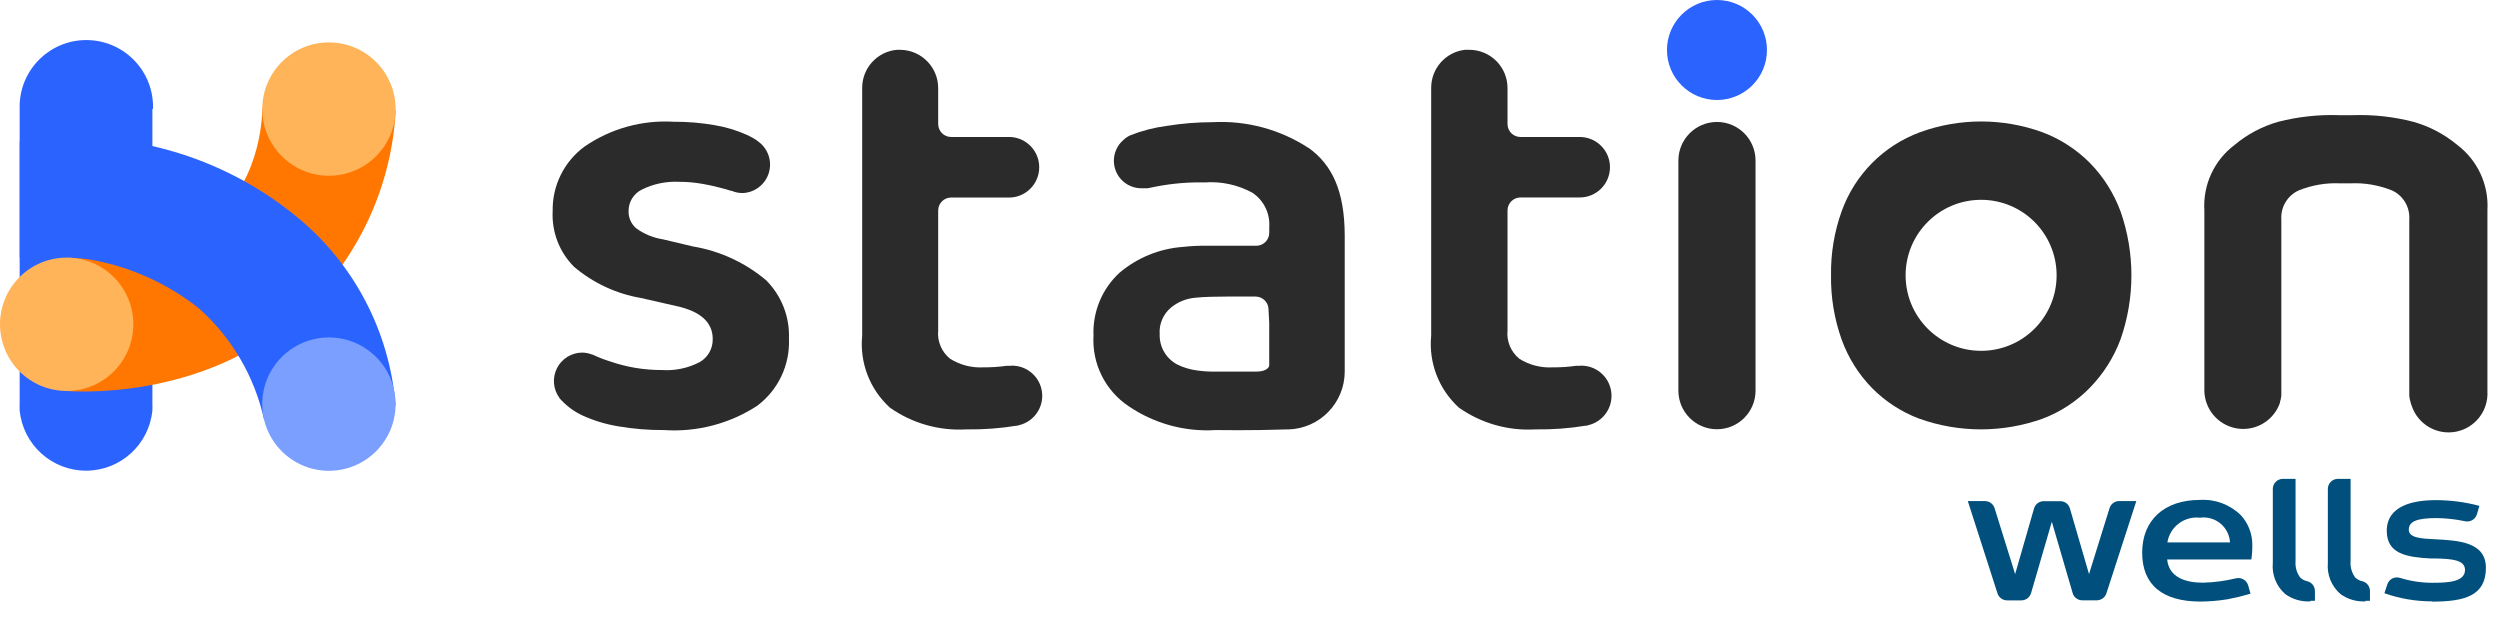
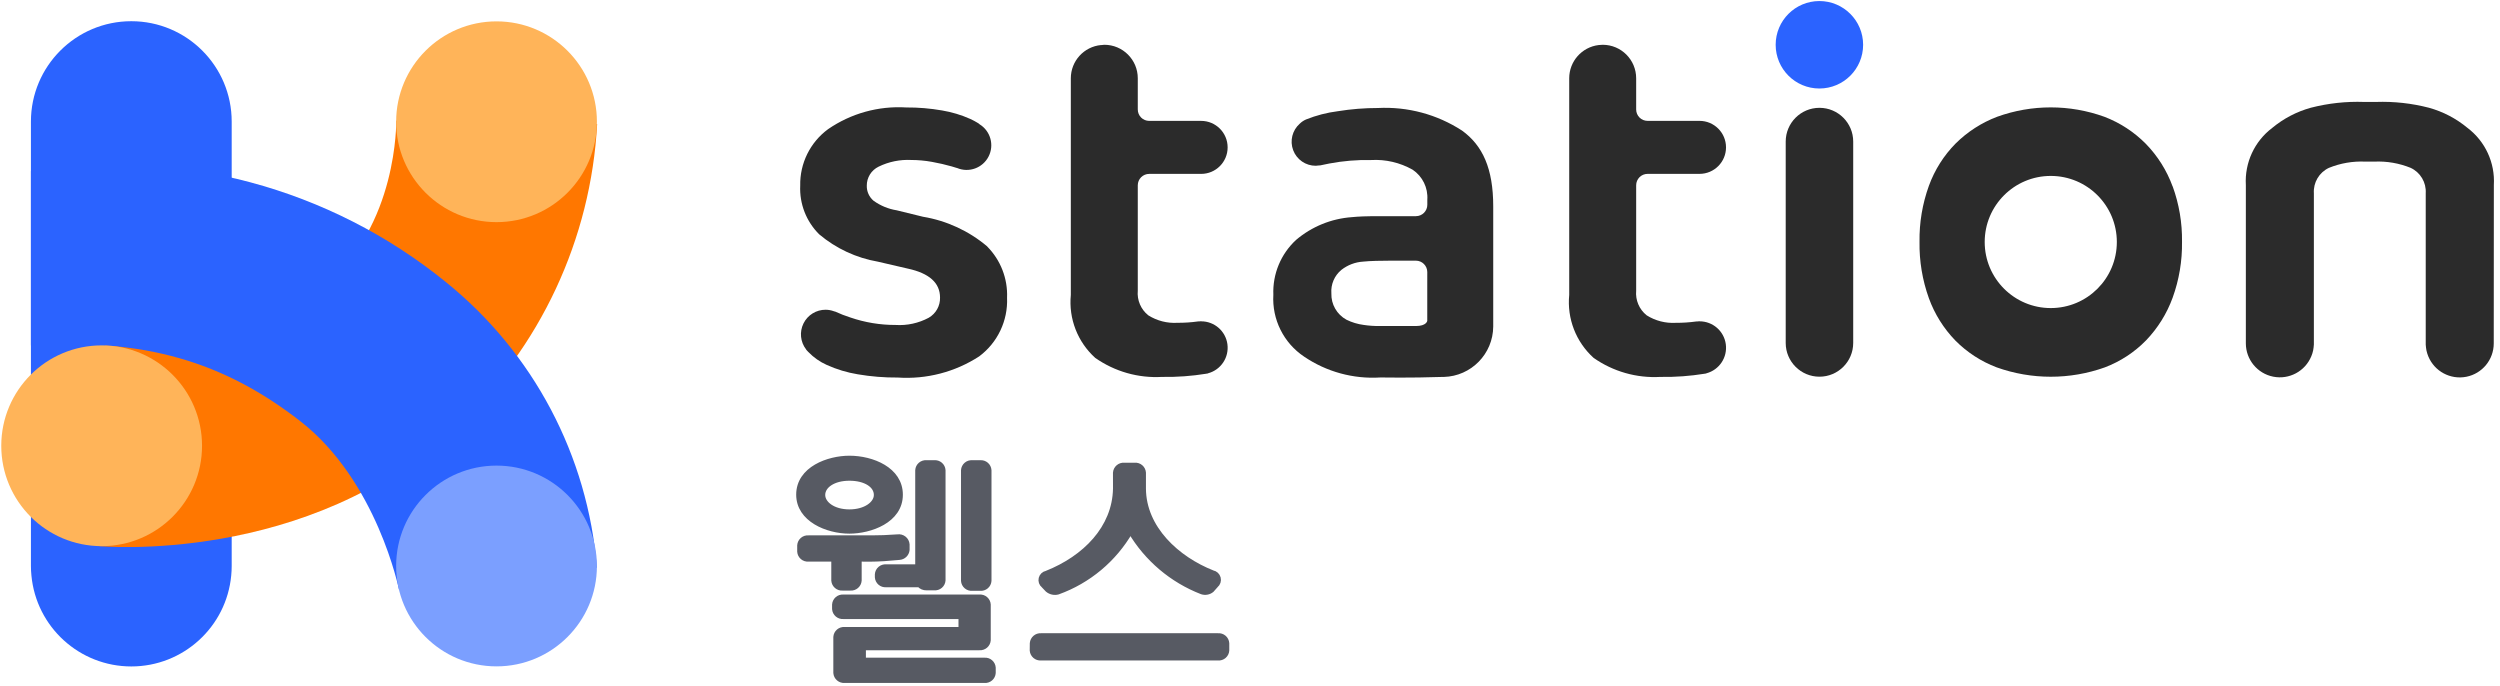
- <svg xmlns="http://www.w3.org/2000/svg" width="135" height="34" viewBox="0 0 135 34">
+ <svg xmlns="http://www.w3.org/2000/svg" width="124" height="34" viewBox="0 0 124 34">
  <defs>
-     <clipPath id="z9ogb9k1ka">
-       <path style="fill:none" d="M0 0h135v34H0z" />
+     <clipPath id="83lnqeszaa">
+       <path style="fill:none" d="M0 0h124v34H0z" />
    </clipPath>
  </defs>
-   <g style="isolation:isolate;clip-path:url(#z9ogb9k1ka)">
-     <path data-name="패스 210157" d="M236.948 0a2.7 2.7 0 1 1-2.7 2.7 2.7 2.7 0 0 1 2.7-2.7" transform="translate(-144.232)" style="fill:#2b63ff" />
-     <path data-name="패스 210158" d="M272.938 21.943a7.417 7.417 0 0 0-1.652-2.625 7.19 7.19 0 0 0-2.575-1.668 9.7 9.7 0 0 0-6.61 0 7.105 7.105 0 0 0-4.227 4.262 9.767 9.767 0 0 0-.576 3.458 9.878 9.878 0 0 0 .576 3.485 7.3 7.3 0 0 0 1.637 2.609 7.093 7.093 0 0 0 2.544 1.652 9.89 9.89 0 0 0 6.675 0 7.023 7.023 0 0 0 2.544-1.668 7.474 7.474 0 0 0 1.664-2.632 10.472 10.472 0 0 0 0-6.875m-7.528 7.513a4.077 4.077 0 1 1 4.069-4.085v.012a4.074 4.074 0 0 1-4.069 4.073" transform="translate(-158.422 -10.51)" style="fill:#2b2b2b" />
-     <path data-name="패스 210159" d="M89.194 25.675a8.247 8.247 0 0 0-3.966-1.833l-1.618-.384a3.33 3.33 0 0 1-1.437-.592 1.179 1.179 0 0 1-.415-.926 1.283 1.283 0 0 1 .726-1.172 4.089 4.089 0 0 1 2.017-.415 7.2 7.2 0 0 1 1.272.115c.43.077.838.173 1.222.281l.3.092h.035a1.463 1.463 0 0 0 .58.119 1.537 1.537 0 0 0 .807-2.813.324.324 0 0 0-.054-.046 4.174 4.174 0 0 0-.511-.281 7.112 7.112 0 0 0-1.748-.526 12.251 12.251 0 0 0-2.2-.184 7.687 7.687 0 0 0-4.827 1.341 4.227 4.227 0 0 0-1.718 3.485 3.966 3.966 0 0 0 1.153 3.005 7.557 7.557 0 0 0 3.62 1.687l1.887.43q1.983.427 1.983 1.783a1.4 1.4 0 0 1-.692 1.241 3.842 3.842 0 0 1-2.06.434 8.46 8.46 0 0 1-2.794-.465 7.134 7.134 0 0 1-.926-.361.328.328 0 0 0-.081-.023 1.463 1.463 0 0 0-.5-.092 1.537 1.537 0 0 0-1.23 2.44l.023.038c.023.031.054.058.081.088a.439.439 0 0 0 .042.042 3.7 3.7 0 0 0 1.13.8 7.684 7.684 0 0 0 1.921.576 14.145 14.145 0 0 0 2.463.2A8.206 8.206 0 0 0 88.7 32.45a4.288 4.288 0 0 0 1.718-3.62 4.227 4.227 0 0 0-1.226-3.155" transform="translate(-47.815 -10.535)" style="fill:#2b2b2b" />
-     <path data-name="패스 210160" d="M165.253 18.557a8.62 8.62 0 0 0-5.169-1.387 15.611 15.611 0 0 0-2.479.2 8.176 8.176 0 0 0-1.964.507 1.344 1.344 0 0 0-.384.261 1.483 1.483 0 0 0 .988 2.6h.146a.434.434 0 0 0 .1 0h.081l.5-.1a12.332 12.332 0 0 1 2.582-.215 4.663 4.663 0 0 1 2.575.557 2.052 2.052 0 0 1 .911 1.848v.315a.7.7 0 0 1-.7.7h-2.655a10.061 10.061 0 0 0-1.3.061 5.971 5.971 0 0 0-3.436 1.4 4.373 4.373 0 0 0-1.4 3.389 4.287 4.287 0 0 0 1.9 3.816 7.526 7.526 0 0 0 4.692 1.287h.127s1.706.031 3.7-.035h.1a3.128 3.128 0 0 0 3.047-3.113v-7.39c-.012-2.336-.657-3.77-1.948-4.7m-2.129 9.457v2.305s-.046.319-.7.319h-2.206a6.306 6.306 0 0 1-1.011-.065 3.392 3.392 0 0 1-1.064-.327 1.779 1.779 0 0 1-.934-1.625 1.714 1.714 0 0 1 .615-1.445 2.393 2.393 0 0 1 1.337-.53c.4-.046 1.13-.061 1.7-.061h1.525a.7.7 0 0 1 .7.7zm4.058 2.54v.05a.215.215 0 0 0 0-.05" transform="translate(-94.6 -10.572)" style="fill:#2b2b2b" />
-     <path data-name="패스 210161" d="M129.162 24.062h-.192a8.972 8.972 0 0 1-1.272.085 3.075 3.075 0 0 1-1.8-.465 1.748 1.748 0 0 1-.642-1.537v-6.468a.7.7 0 0 1 .7-.7h3.2a1.637 1.637 0 0 0 0-3.27h-3.2a.7.7 0 0 1-.7-.7V9.079A2.068 2.068 0 0 0 123.2 7h-.184a2.06 2.06 0 0 0-1.864 2.048V22.44a4.638 4.638 0 0 0 1.5 3.885 6.5 6.5 0 0 0 4.116 1.172h.038a15.378 15.378 0 0 0 2.69-.2h.05a.131.131 0 0 0 .058-.023 1.629 1.629 0 0 0-.442-3.216" transform="translate(-74.594 -4.31)" style="fill:#2b2b2b" />
-     <path data-name="패스 210162" d="M209.138 24.062h-.192a8.484 8.484 0 0 1-1.272.085 3.073 3.073 0 0 1-1.8-.461 1.748 1.748 0 0 1-.642-1.537v-6.476a.7.7 0 0 1 .7-.7h3.2a1.633 1.633 0 1 0 0-3.266h-3.2a.7.7 0 0 1-.7-.7V9.079A2.063 2.063 0 0 0 203.181 7h-.261a2.064 2.064 0 0 0-1.81 2.048V22.44a4.638 4.638 0 0 0 1.5 3.885 6.5 6.5 0 0 0 4.116 1.172h.038a15.341 15.341 0 0 0 2.69-.2h.065l.058-.023a1.629 1.629 0 0 0-.442-3.216" transform="translate(-123.826 -4.31)" style="fill:#2b2b2b" />
-     <path data-name="패스 210163" d="M237.933 17.14a2.083 2.083 0 0 0-2.083 2.083V31.65a2.083 2.083 0 0 0 4.166 0V19.223a2.083 2.083 0 0 0-2.083-2.083" transform="translate(-145.217 -10.554)" style="fill:#2b2b2b" />
-     <path data-name="패스 210164" d="M325.035 21.3a4.115 4.115 0 0 0-1.625-3.52 6.4 6.4 0 0 0-2.383-1.253 11.483 11.483 0 0 0-3.262-.357h-.738a11.644 11.644 0 0 0-3.286.357 6.384 6.384 0 0 0-2.363 1.253 4.107 4.107 0 0 0-1.629 3.52v9.768a2.1 2.1 0 0 0 4.023.788c.023-.054.042-.108.061-.165v-.023a2.092 2.092 0 0 0 .073-.35.788.788 0 0 0 0-.1.611.611 0 0 0 0-.085v-9.33a1.61 1.61 0 0 1 .934-1.568 5.338 5.338 0 0 1 2.24-.384h.561a5.356 5.356 0 0 1 2.244.384 1.61 1.61 0 0 1 .93 1.568v9.522a1.542 1.542 0 0 0 .073.35v.025c.019.058.035.111.058.165a2.1 2.1 0 0 0 4.089-.78V21.3z" transform="translate(-190.714 -9.951)" style="fill:#2b2b2b" />
-     <path data-name="패스 210165" d="M9.961 9.352a3.6 3.6 0 0 0-7.2-.235v16.175a3.309 3.309 0 0 0 0 .338 3.6 3.6 0 0 0 7.167 0 3.311 3.311 0 0 0 0-.338V9.352z" transform="translate(-1.699 -3.469)" style="fill:#2b63ff" />
-     <path data-name="패스 210166" d="M9.11 30.479s7.5.715 12.808-4.3a16.019 16.019 0 0 0 5.061-10.837l-7.205-.123s.054 3.8-2.605 5.925a11.471 11.471 0 0 1-7.847 2.14z" transform="translate(-5.61 -9.371)" style="fill:#f70" />
-     <path data-name="패스 210167" d="M2.77 19.548a18.856 18.856 0 0 1 14.883 3.985 14.661 14.661 0 0 1 5.414 10.26l-7.1.769a11.287 11.287 0 0 0-3.535-6.033A13.086 13.086 0 0 0 2.77 25.8z" transform="translate(-1.705 -11.889)" style="fill:#2b63ff" />
-     <path data-name="패스 210168" d="M40.451 47.42a3.6 3.6 0 1 1-3.6 3.6 3.6 3.6 0 0 1 3.6-3.6" transform="translate(-22.689 -29.197)" style="fill:#7b9fff" />
-     <path data-name="패스 210169" d="M40.451 5.96a3.6 3.6 0 1 1-3.6 3.6 3.6 3.6 0 0 1 3.6-3.6" transform="translate(-22.689 -3.67)" style="fill:#ffb459" />
-     <path data-name="패스 210170" d="M3.6 36.2A3.6 3.6 0 1 1 0 39.8a3.6 3.6 0 0 1 3.6-3.6" transform="translate(0 -22.289)" style="fill:#ffb459" />
+   <g style="isolation:isolate;clip-path:url(#83lnqeszaa)">
+     <path data-name="패스 210214" d="M11.909 4.979a4.979 4.979 0 1 0-9.958 0v22.046a4.481 4.481 0 0 0 .024.464 4.977 4.977 0 0 0 9.911 0c.015-.152.023-.307.023-.464V4.979" transform="translate(-.417 1.052)" style="fill:#2b63ff" />
+     <path data-name="패스 210215" d="M6.42 27.646s10.376.986 17.716-5.95a22.143 22.143 0 0 0 7-14.985l-9.965-.168s.09 5.25-3.6 8.191c-2.958 2.358-6.815 3.15-10.853 2.959z" transform="translate(-1.517 -.559)" style="fill:#f70" />
+     <path data-name="패스 210216" d="M1.951 9.75a26.089 26.089 0 0 1 20.587 5.51 20.275 20.275 0 0 1 7.485 14.161l-9.817 1.089s-1.084-5.388-4.888-8.349-7.77-4.138-13.367-3.761z" transform="translate(-.417 -1.265)" style="fill:#2b63ff" />
+     <path data-name="패스 210217" d="M35.94 34.219a4.979 4.979 0 1 1-4.979-4.979 4.979 4.979 0 0 1 4.979 4.979" transform="translate(-6.333 -6.146)" style="fill:#7b9fff" />
+     <path data-name="패스 210218" d="M35.94 4.989A4.979 4.979 0 1 1 30.961.01a4.979 4.979 0 0 1 4.979 4.979" transform="translate(-6.333 1.05)" style="fill:#ffb459" />
+     <path data-name="패스 210219" d="M9.958 26.309a4.979 4.979 0 1 1-4.979-4.979 4.979 4.979 0 0 1 4.979 4.979" transform="translate(.063 -4.199)" style="fill:#ffb459" />
    <g>
-       <path data-name="패스 210171" d="m280.986 75.085-1.127-3.86-1.123 3.86a.548.548 0 0 1-.521.386h-.772a.545.545 0 0 1-.521-.386l-1.6-4.975h.93a.548.548 0 0 1 .517.386l1.108 3.558L278.9 70.5a.548.548 0 0 1 .521-.386h.891a.54.54 0 0 1 .521.386l1.034 3.551 1.108-3.558a.548.548 0 0 1 .517-.386h.93l-1.613 4.975a.548.548 0 0 1-.521.386h-.772a.544.544 0 0 1-.533-.386" transform="translate(-169.06 -43.051)" style="fill:#004f7c" />
-       <path data-name="패스 210172" d="M320.023 73.615a2.11 2.11 0 0 1-1.359-.386 1.987 1.987 0 0 1-.679-1.694V67.56a.545.545 0 0 1 .528-.56h.7v4.438a1.309 1.309 0 0 0 .251.892.794.794 0 0 0 .386.2.544.544 0 0 1 .409.533v.521h-.243" transform="translate(-195.253 -41.142)" style="fill:#004f7c" />
-       <path data-name="패스 210173" d="M336.2 75.445a7.721 7.721 0 0 1-2.582-.44l.158-.479a.544.544 0 0 1 .679-.351 5.829 5.829 0 0 0 1.772.266c.845 0 1.744-.054 1.744-.695 0-.563-.772-.591-1.544-.618h-.324c-1.247-.069-2.358-.232-2.358-1.49 0-1.37 1.443-1.66 2.655-1.66a9.209 9.209 0 0 1 2.347.309l-.131.448a.548.548 0 0 1-.629.386 7.922 7.922 0 0 0-1.544-.174c-1.077 0-1.509.181-1.509.629s.7.479 1.374.513c1.3.066 2.791.143 2.791 1.544 0 1.517-1.158 1.826-2.922 1.826" transform="translate(-204.86 -42.971)" style="fill:#004f7c" />
-       <path data-name="패스 210174" d="M305.668 72.314a2.357 2.357 0 0 0-.614-1.544 2.89 2.89 0 0 0-2.219-.83c-1.93 0-3.115 1.1-3.115 2.848s1.112 2.64 3.142 2.64a9.342 9.342 0 0 0 1.47-.124 12.63 12.63 0 0 0 1.239-.3l-.127-.448a.552.552 0 0 0-.645-.386 8.41 8.41 0 0 1-1.8.239c-.942 0-1.833-.289-1.93-1.254h4.547a4.855 4.855 0 0 0 .05-.83m-2.824-1.425a1.426 1.426 0 0 1 1.621 1.332h-3.381a1.6 1.6 0 0 1 1.76-1.332" transform="translate(-184.043 -42.944)" style="fill:#004f7c" />
-       <path data-name="패스 210175" d="M327.733 73.615a2.108 2.108 0 0 1-1.355-.386 1.987 1.987 0 0 1-.691-1.687V67.56a.545.545 0 0 1 .528-.56h.7v4.438a1.309 1.309 0 0 0 .251.892.794.794 0 0 0 .386.2.544.544 0 0 1 .409.533v.521h-.247" transform="translate(-199.983 -41.142)" style="fill:#004f7c" />
+       <path data-name="패스 210235" d="M2.639 3.741c-1.1 0-2.514-.582-2.514-1.808C.125.645 1.611.125 2.639.125c1.127 0 2.527.557 2.527 1.809 0 1.288-1.5 1.808-2.527 1.808m.484 1.387v1.064a.405.405 0 0 1-.433.372H2.3a.406.406 0 0 1-.434-.372V5.128H.608a.4.4 0 0 1-.433-.371v-.31a.4.4 0 0 1 .433-.371h3.134c.359 0 .805-.013 1.288-.05a.41.41 0 0 1 .47.374v.273a.412.412 0 0 1-.384.371c-.483.049-1.052.087-1.436.087zm-.484-4.013c-.792 0-1.324.371-1.324.83 0 .433.519.842 1.324.842s1.338-.409 1.338-.842c0-.483-.545-.83-1.338-.83m-.3 6.861a.406.406 0 0 1-.434-.372v-.223a.405.405 0 0 1 .434-.371h6.753a.4.4 0 0 1 .433.371v1.77a.405.405 0 0 1-.433.372H3.333v.619h6.006a.4.4 0 0 1 .433.372v.26a.4.4 0 0 1-.433.372H2.4a.405.405 0 0 1-.433-.372V8.992a.4.4 0 0 1 .433-.371h5.775v-.644zm3.69-2.465V.72a.4.4 0 0 1 .437-.372h.384a.4.4 0 0 1 .433.372v5.462a.4.4 0 0 1-.433.371h-.384a.457.457 0 0 1-.359-.153H4.46a.4.4 0 0 1-.433-.371v-.145a.4.4 0 0 1 .433-.371zm2.7 1.065a.4.4 0 0 1-.429-.371V.72a.4.4 0 0 1 .432-.372h.4a.4.4 0 0 1 .43.372v5.486a.4.4 0 0 1-.433.371z" transform="translate(39.491 22.603)" style="fill:#575a63" />
+       <path data-name="패스 210236" d="M2.639 3.741c-1.1 0-2.514-.582-2.514-1.808C.125.645 1.611.125 2.639.125c1.127 0 2.527.557 2.527 1.809 0 1.288-1.499 1.807-2.527 1.807zm.484 1.387v1.065a.405.405 0 0 1-.433.372H2.3a.406.406 0 0 1-.434-.372V5.128H.608a.4.4 0 0 1-.433-.371v-.31a.4.4 0 0 1 .433-.371h3.134c.359 0 .805-.013 1.288-.05a.41.41 0 0 1 .47.374v.273a.412.412 0 0 1-.384.371c-.483.049-1.052.087-1.436.087zm-.484-4.012c-.792 0-1.324.371-1.324.83 0 .433.519.842 1.324.842s1.338-.409 1.338-.842c0-.483-.545-.83-1.338-.83zm-.3 6.861a.406.406 0 0 1-.434-.372v-.223a.405.405 0 0 1 .434-.371h6.753a.4.4 0 0 1 .433.371v1.77a.405.405 0 0 1-.433.372H3.333v.619h6.006a.4.4 0 0 1 .433.372v.26a.4.4 0 0 1-.433.372H2.4a.405.405 0 0 1-.433-.372V8.992a.4.4 0 0 1 .433-.371h5.775v-.644zm3.69-2.465V.72a.4.4 0 0 1 .437-.372h.384a.4.4 0 0 1 .433.372v5.462a.4.4 0 0 1-.433.371h-.384a.457.457 0 0 1-.359-.153H4.46a.4.4 0 0 1-.433-.371v-.145a.4.4 0 0 1 .433-.371zm2.7 1.065a.4.4 0 0 1-.429-.371V.72a.4.4 0 0 1 .432-.372h.4a.4.4 0 0 1 .43.372v5.486a.4.4 0 0 1-.433.371z" transform="translate(39.491 22.603)" style="stroke:#575a63;stroke-miterlimit:10;stroke-width:.25px;fill:none" />
+       <path data-name="패스 210237" d="M18.07 9.492a.406.406 0 0 1 .43-.372h8.781a.4.4 0 0 1 .433.372v.359a.4.4 0 0 1-.433.371H18.5a.405.405 0 0 1-.434-.371zm4.125-8.458a.405.405 0 0 1 .433-.372h.52a.4.4 0 0 1 .433.372v.793c.013 1.968 1.672 3.48 3.431 4.173a.353.353 0 0 1 .161.619l-.21.236a.511.511 0 0 1-.483.086 7.092 7.092 0 0 1-3.542-3 6.833 6.833 0 0 1-3.6 3.01.569.569 0 0 1-.508-.112l-.2-.21a.344.344 0 0 1 .149-.607c1.9-.755 3.381-2.241 3.418-4.2z" transform="translate(33.133 22.413)" style="fill:#575a63" />
+       <path data-name="패스 210238" d="M18.07 9.492a.406.406 0 0 1 .43-.372h8.781a.4.4 0 0 1 .433.372v.359a.4.4 0 0 1-.433.371H18.5a.405.405 0 0 1-.434-.371zm4.125-8.458a.405.405 0 0 1 .433-.372h.52a.4.4 0 0 1 .433.372v.793c.013 1.968 1.672 3.48 3.431 4.173a.353.353 0 0 1 .161.619l-.21.236a.511.511 0 0 1-.483.086 7.092 7.092 0 0 1-3.542-3 6.833 6.833 0 0 1-3.6 3.01.569.569 0 0 1-.508-.112l-.2-.21a.344.344 0 0 1 .149-.607c1.9-.755 3.381-2.241 3.418-4.2z" transform="translate(33.133 22.413)" style="stroke:#575a63;stroke-miterlimit:10;stroke-width:.25px;fill:none" />
+     </g>
+     <g>
+       <path data-name="패스 210227" d="M133.472 10.53a5.957 5.957 0 0 0-1.328-2.113 5.809 5.809 0 0 0-2.059-1.342 7.833 7.833 0 0 0-5.314 0 5.9 5.9 0 0 0-2.059 1.325 5.82 5.82 0 0 0-1.328 2.1 7.833 7.833 0 0 0-.465 2.777 7.909 7.909 0 0 0 .465 2.8 5.911 5.911 0 0 0 1.315 2.1 5.742 5.742 0 0 0 2.047 1.328 7.974 7.974 0 0 0 5.367 0 5.668 5.668 0 0 0 2.046-1.342 6.052 6.052 0 0 0 1.315-2.113 7.82 7.82 0 0 0 .465-2.776 7.745 7.745 0 0 0-.465-2.75m-6.045 6.04a3.277 3.277 0 1 1 3.277-3.277 3.277 3.277 0 0 1-3.277 3.277" transform="translate(-25.711 -1.284)" style="fill:#2b2b2b" />
+       <path data-name="패스 210228" d="M60.617 13.51a6.616 6.616 0 0 0-3.188-1.474l-1.3-.319a2.691 2.691 0 0 1-1.156-.478.946.946 0 0 1-.332-.744 1.036 1.036 0 0 1 .585-.943 3.3 3.3 0 0 1 1.62-.332 5.832 5.832 0 0 1 1.023.093q.518.093.983.226c.082.024.162.048.24.073a.086.086 0 0 0 .027.006 1.223 1.223 0 0 0 1.115-2.169.455.455 0 0 0-.041-.037 3.607 3.607 0 0 0-.411-.224 5.783 5.783 0 0 0-1.408-.425 9.993 9.993 0 0 0-1.774-.148 6.176 6.176 0 0 0-3.879 1.076 3.388 3.388 0 0 0-1.382 2.8 3.193 3.193 0 0 0 .943 2.418 6.145 6.145 0 0 0 2.91 1.355l1.488.345q1.594.346 1.594 1.435a1.123 1.123 0 0 1-.558 1 3.072 3.072 0 0 1-1.648.359 6.833 6.833 0 0 1-2.245-.372 6.378 6.378 0 0 1-.745-.29h-.008a.34.34 0 0 0-.064-.019 1.2 1.2 0 0 0-.406-.074 1.22 1.22 0 0 0-.972 1.964.3.3 0 0 0 .018.03c.02.025.045.047.067.072s.022.024.034.035a2.921 2.921 0 0 0 .91.637 6.159 6.159 0 0 0 1.541.465 11.29 11.29 0 0 0 1.979.16 6.6 6.6 0 0 0 4.039-1.05 3.448 3.448 0 0 0 1.382-2.91 3.409 3.409 0 0 0-.983-2.537" transform="translate(-11.648 -1.285)" style="fill:#2b2b2b" />
+       <path data-name="패스 210229" d="M90.1 7.764a6.99 6.99 0 0 0-4.158-1.115 12.436 12.436 0 0 0-1.992.159 6.42 6.42 0 0 0-1.579.409 1.032 1.032 0 0 0-.31.208 1.193 1.193 0 0 0 .793 2.089 1.129 1.129 0 0 0 .116-.012.347.347 0 0 0 .08-.006h.018l.046-.009c.143-.027.3-.061.408-.084a9.982 9.982 0 0 1 2.074-.173 3.751 3.751 0 0 1 2.059.478 1.652 1.652 0 0 1 .731 1.488v.253a.565.565 0 0 1-.565.565h-2.133c-.223 0-.736.015-1.048.049a4.805 4.805 0 0 0-2.762 1.127 3.514 3.514 0 0 0-1.129 2.723 3.447 3.447 0 0 0 1.528 3.069 6.053 6.053 0 0 0 3.772 1.033h.12-.018s1.372.026 2.971-.027H89.205a2.518 2.518 0 0 0 2.45-2.5v-5.96c0-1.867-.518-3.019-1.554-3.764m-1.718 7.606v1.837s-.035.256-.565.256h-1.773a5.012 5.012 0 0 1-.812-.054 2.724 2.724 0 0 1-.858-.259 1.436 1.436 0 0 1-.748-1.307 1.377 1.377 0 0 1 .494-1.163 1.949 1.949 0 0 1 1.084-.412c.326-.036.908-.047 1.37-.047h1.244a.566.566 0 0 1 .565.566zm3.265 2.042v.039-.039" transform="translate(-17.591 -1.292)" style="fill:#2b2b2b" />
+       <path data-name="패스 210230" d="M74.623 16.431c-.037 0-.071.008-.107.01a.232.232 0 0 0-.047 0 7.1 7.1 0 0 1-1.021.068A2.439 2.439 0 0 1 72 16.137a1.4 1.4 0 0 1-.519-1.222V9.688a.565.565 0 0 1 .566-.565H74.623a1.314 1.314 0 0 0 0-2.629h-2.576a.565.565 0 0 1-.566-.566V4.379a1.66 1.66 0 0 0-1.66-1.66c-.045 0-.086.01-.13.013h-.016a.111.111 0 0 0-.015 0 1.655 1.655 0 0 0-1.5 1.644v10.751a3.72 3.72 0 0 0 1.21 3.122 5.247 5.247 0 0 0 3.308.944h.033a12.341 12.341 0 0 0 2.157-.157l.032-.006h.024a.146.146 0 0 0 .048-.018 1.311 1.311 0 0 0-.348-2.576" transform="translate(-15.047 -.498)" style="fill:#2b2b2b" />
+       <path data-name="패스 210231" d="M105.606 16.43c-.037 0-.071.008-.107.011a.185.185 0 0 0-.047 0 7.1 7.1 0 0 1-1.021.068 2.441 2.441 0 0 1-1.448-.373 1.4 1.4 0 0 1-.519-1.222V9.687a.565.565 0 0 1 .566-.566H105.606a1.314 1.314 0 0 0 0-2.629h-2.576a.565.565 0 0 1-.566-.566V4.378a1.661 1.661 0 0 0-1.66-1.66 1.934 1.934 0 0 0-.206.014 1.661 1.661 0 0 0-1.455 1.647v10.747a3.72 3.72 0 0 0 1.21 3.122 5.247 5.247 0 0 0 3.308.944h.033a12.342 12.342 0 0 0 2.157-.157l.033-.006h.023a.146.146 0 0 0 .048-.018 1.311 1.311 0 0 0-.348-2.576" transform="translate(-21.31 -.497)" style="fill:#2b2b2b" />
+       <path data-name="패스 210232" d="M114.272 6.638a1.674 1.674 0 0 0-1.672 1.674V18.3a1.674 1.674 0 0 0 3.348 0V8.312a1.674 1.674 0 0 0-1.674-1.674" transform="translate(-24.029 -1.29)" style="fill:#2b2b2b" />
+       <path data-name="패스 210233" d="M153.507 10.392a3.31 3.31 0 0 0-1.307-2.833 5.139 5.139 0 0 0-1.913-1 9.221 9.221 0 0 0-2.623-.288h-.593a9.289 9.289 0 0 0-2.643.288 5.139 5.139 0 0 0-1.913 1 3.31 3.31 0 0 0-1.309 2.833v7.852a1.687 1.687 0 0 0 3.246.644 1.316 1.316 0 0 0 .049-.132l.006-.02a1.424 1.424 0 0 0 .059-.282c0-.025.006-.05.007-.076s.007-.045.007-.069V10.8a1.3 1.3 0 0 1 .748-1.26 4.279 4.279 0 0 1 1.8-.309h.452a4.281 4.281 0 0 1 1.8.309 1.3 1.3 0 0 1 .748 1.26v7.511c0 .024.006.046.007.069s0 .051.007.076a1.369 1.369 0 0 0 .059.282l.006.02c.015.045.029.089.048.132a1.687 1.687 0 0 0 3.247-.644v-.087z" transform="translate(-29.812 -1.215)" style="fill:#2b2b2b" />
+       <path data-name="패스 210226" d="M116.315 2.169A2.169 2.169 0 1 1 114.146 0a2.17 2.17 0 0 1 2.169 2.169" transform="translate(-23.904 .052)" style="fill:#2b63ff" />
    </g>
  </g>
</svg>
